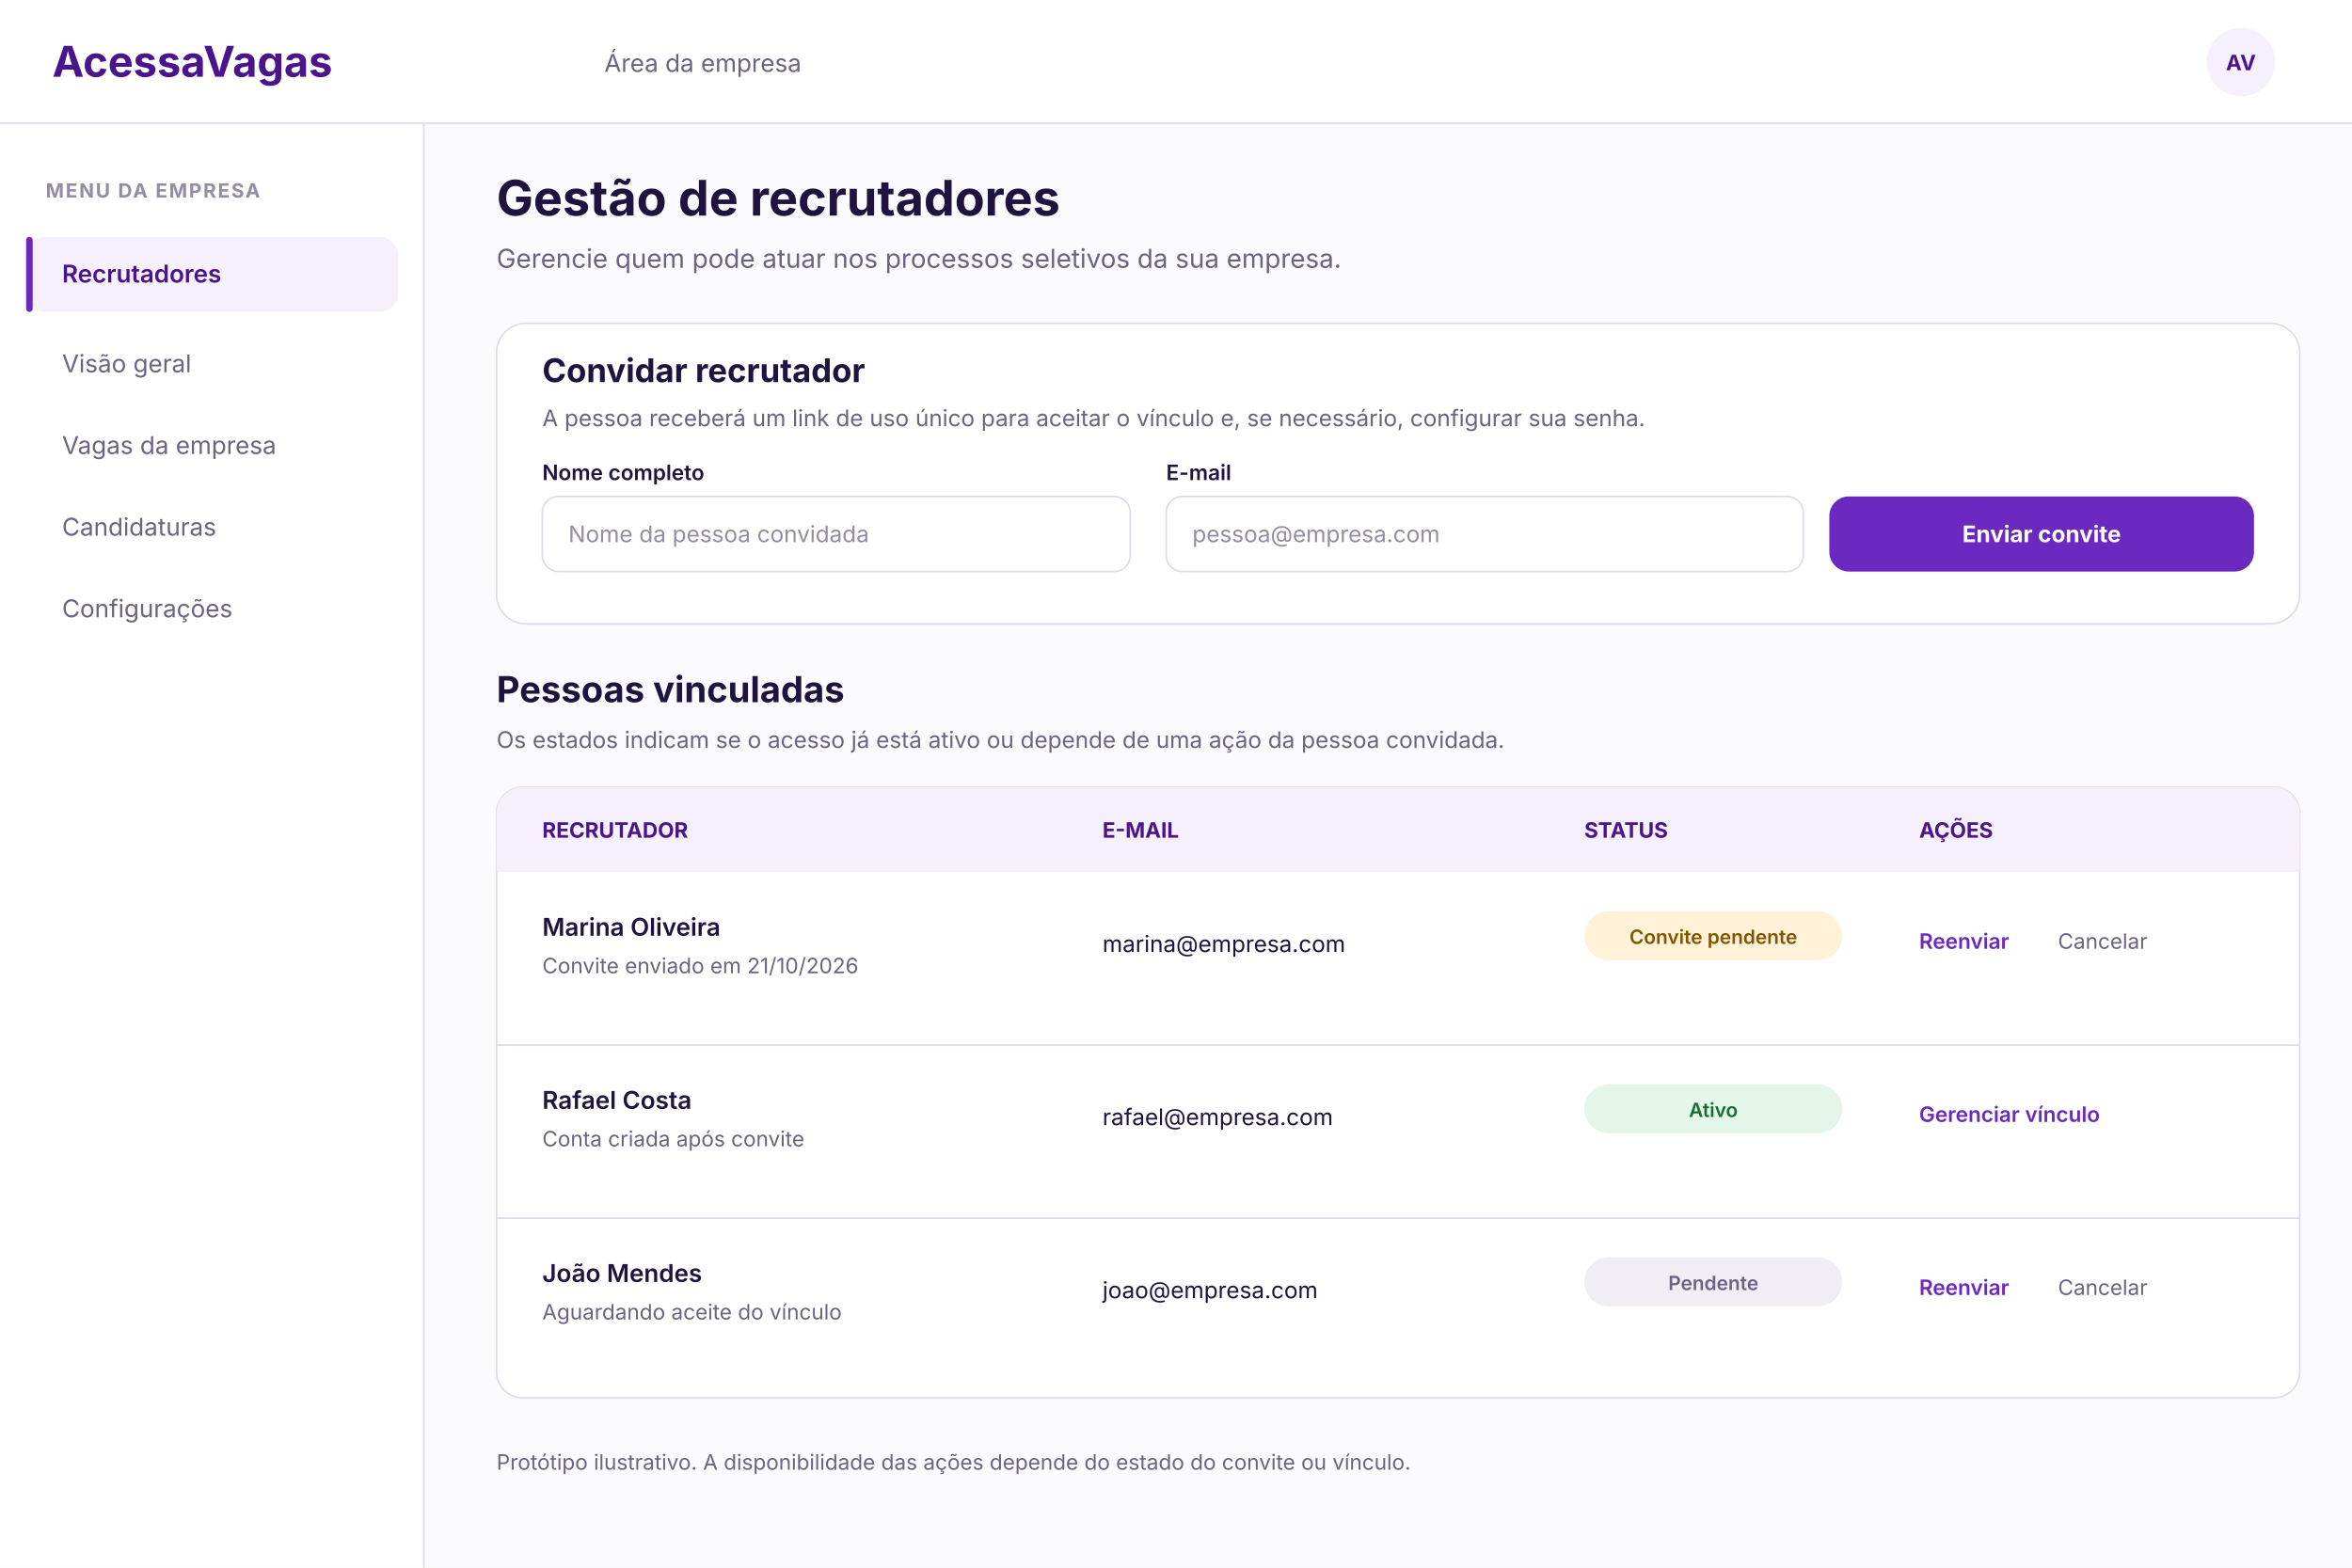
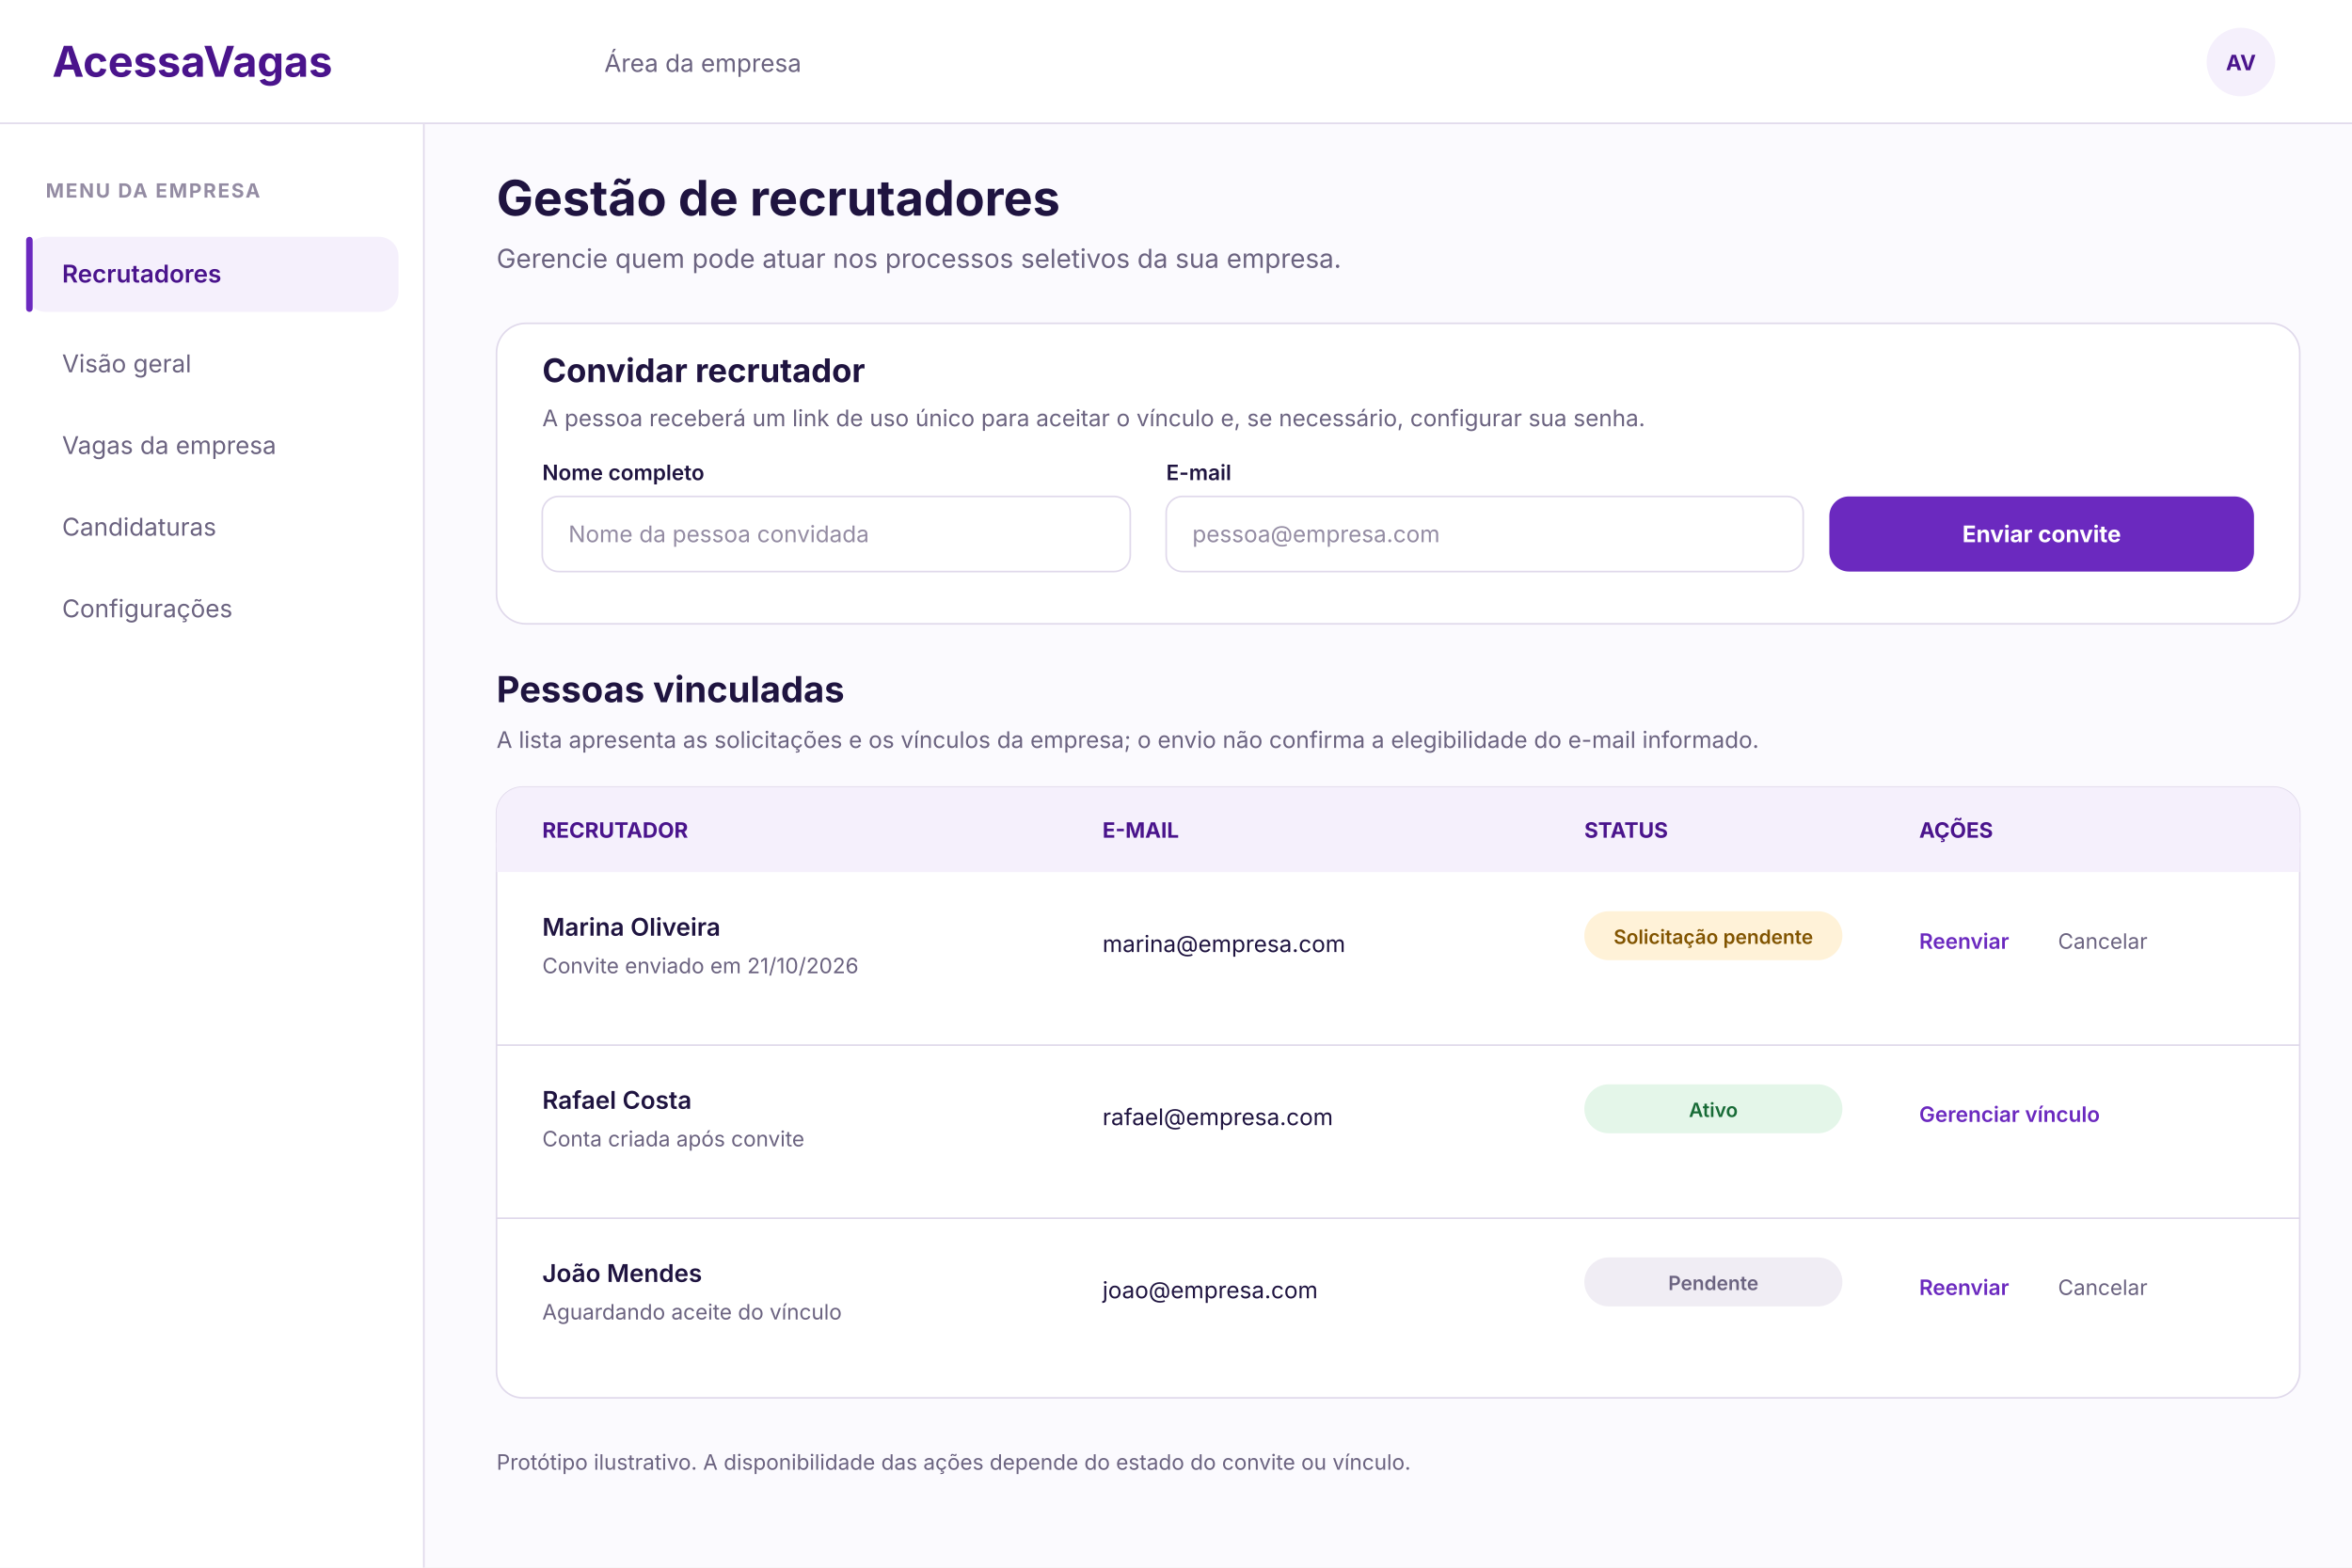
<svg xmlns="http://www.w3.org/2000/svg" width="1440" height="960" viewBox="0 0 1440 960" role="img" aria-labelledby="title desc">
  <rect width="1440" height="960" fill="#FBFAFE" />
  <rect width="1440" height="76" fill="#FFFFFF" />
  <path d="M0 75.5H1440" stroke="#E0D9EB" />
  <text x="32" y="47" font-family="Inter,Arial,sans-serif" font-size="26" font-weight="700" fill="#4A148C">AcessaVagas</text>
  <text x="370" y="44" font-family="Inter,Arial,sans-serif" font-size="15" fill="#6B6380">Área da empresa</text>
  <circle cx="1372" cy="38" r="21" fill="#F5F0FC" />
  <text x="1372" y="43" text-anchor="middle" font-family="Inter,Arial,sans-serif" font-size="13" font-weight="700" fill="#4A148C">AV</text>
  <rect x="0" y="76" width="260" height="884" fill="#FFFFFF" />
  <path d="M259.5 76V960" stroke="#E0D9EB" />
  <text x="28" y="121" font-family="Inter,Arial,sans-serif" font-size="12" font-weight="700" letter-spacing="1" fill="#948CA3">MENU DA EMPRESA</text>
  <rect x="16" y="145" width="228" height="46" rx="12" fill="#F5F0FC" />
  <rect x="16" y="145" width="4" height="46" rx="2" fill="#6B29BF" />
  <text x="38" y="173" font-family="Inter,Arial,sans-serif" font-size="15" font-weight="600" fill="#4A148C">Recrutadores</text>
  <text x="38" y="228" font-family="Inter,Arial,sans-serif" font-size="15" fill="#6B6380">Visão geral</text>
  <text x="38" y="278" font-family="Inter,Arial,sans-serif" font-size="15" fill="#6B6380">Vagas da empresa</text>
  <text x="38" y="328" font-family="Inter,Arial,sans-serif" font-size="15" fill="#6B6380">Candidaturas</text>
  <text x="38" y="378" font-family="Inter,Arial,sans-serif" font-size="15" fill="#6B6380">Configurações</text>
  <text x="304" y="132" font-family="Inter,Arial,sans-serif" font-size="30" font-weight="700" fill="#1F1440">Gestão de recrutadores</text>
  <text x="304" y="164" font-family="Inter,Arial,sans-serif" font-size="16" fill="#6B6380">Gerencie quem pode atuar nos processos seletivos da sua empresa.</text>
  <rect x="304" y="198" width="1104" height="184" rx="18" fill="#FFFFFF" stroke="#E0D9EB" />
  <text x="332" y="234" font-family="Inter,Arial,sans-serif" font-size="20" font-weight="700" fill="#1F1440">Convidar recrutador</text>
  <text x="332" y="261" font-family="Inter,Arial,sans-serif" font-size="14" fill="#6B6380">A pessoa receberá um link de uso único para aceitar o vínculo e, se necessário, configurar sua senha.</text>
  <text x="332" y="294" font-family="Inter,Arial,sans-serif" font-size="13" font-weight="600" fill="#1F1440">Nome completo</text>
  <rect x="332" y="304" width="360" height="46" rx="10" fill="#FFFFFF" stroke="#E0D9EB" />
  <text x="348" y="332" font-family="Inter,Arial,sans-serif" font-size="14" fill="#948CA3">Nome da pessoa convidada</text>
  <text x="714" y="294" font-family="Inter,Arial,sans-serif" font-size="13" font-weight="600" fill="#1F1440">E-mail</text>
  <rect x="714" y="304" width="390" height="46" rx="10" fill="#FFFFFF" stroke="#E0D9EB" />
  <text x="730" y="332" font-family="Inter,Arial,sans-serif" font-size="14" fill="#948CA3">pessoa@empresa.com</text>
  <rect x="1120" y="304" width="260" height="46" rx="12" fill="#6B29BF" />
  <text x="1250" y="332" text-anchor="middle" font-family="Inter,Arial,sans-serif" font-size="14" font-weight="700" fill="#FFFFFF">Enviar convite</text>
  <text x="304" y="430" font-family="Inter,Arial,sans-serif" font-size="22" font-weight="700" fill="#1F1440">Pessoas vinculadas</text>
-   <text x="304" y="458" font-family="Inter,Arial,sans-serif" font-size="14" fill="#6B6380">Os estados indicam se o acesso já está ativo ou depende de uma ação da pessoa convidada.</text>
+   <text x="304" y="458" font-family="Inter,Arial,sans-serif" font-size="14" fill="#6B6380">A lista apresenta as solicitações e os vínculos da empresa; o envio não confirma a elegibilidade do e-mail informado.</text>
  <rect x="304" y="482" width="1104" height="374" rx="16" fill="#FFFFFF" stroke="#E0D9EB" />
  <rect x="304" y="482" width="1104" height="52" rx="16" fill="#F5F0FC" />
  <rect x="304" y="516" width="1104" height="18" fill="#F5F0FC" />
  <text x="332" y="513" font-family="Inter,Arial,sans-serif" font-size="13" font-weight="700" fill="#4A148C">RECRUTADOR</text>
  <text x="675" y="513" font-family="Inter,Arial,sans-serif" font-size="13" font-weight="700" fill="#4A148C">E-MAIL</text>
  <text x="970" y="513" font-family="Inter,Arial,sans-serif" font-size="13" font-weight="700" fill="#4A148C">STATUS</text>
  <text x="1175" y="513" font-family="Inter,Arial,sans-serif" font-size="13" font-weight="700" fill="#4A148C">AÇÕES</text>
  <path d="M304 640H1408M304 746H1408" stroke="#E0D9EB" />
  <text x="332" y="573" font-family="Inter,Arial,sans-serif" font-size="15" font-weight="600" fill="#1F1440">Marina Oliveira</text>
  <text x="332" y="596" font-family="Inter,Arial,sans-serif" font-size="13" fill="#6B6380">Convite enviado em 21/10/2026</text>
  <text x="675" y="583" font-family="Inter,Arial,sans-serif" font-size="14" fill="#1F1440">marina@empresa.com</text>
  <rect x="970" y="558" width="158" height="30" rx="15" fill="#FFF2D8" />
-   <text x="1049" y="578" text-anchor="middle" font-family="Inter,Arial,sans-serif" font-size="12" font-weight="600" fill="#815400">Convite pendente</text>
+   <text x="1049" y="578" text-anchor="middle" font-family="Inter,Arial,sans-serif" font-size="12" font-weight="600" fill="#815400">Solicitação pendente</text>
  <text x="1175" y="581" font-family="Inter,Arial,sans-serif" font-size="13" font-weight="600" fill="#6B29BF">Reenviar</text>
  <text x="1260" y="581" font-family="Inter,Arial,sans-serif" font-size="13" fill="#6B6380">Cancelar</text>
  <text x="332" y="679" font-family="Inter,Arial,sans-serif" font-size="15" font-weight="600" fill="#1F1440">Rafael Costa</text>
  <text x="332" y="702" font-family="Inter,Arial,sans-serif" font-size="13" fill="#6B6380">Conta criada após convite</text>
  <text x="675" y="689" font-family="Inter,Arial,sans-serif" font-size="14" fill="#1F1440">rafael@empresa.com</text>
  <rect x="970" y="664" width="158" height="30" rx="15" fill="#E4F6E9" />
  <text x="1049" y="684" text-anchor="middle" font-family="Inter,Arial,sans-serif" font-size="12" font-weight="600" fill="#176B36">Ativo</text>
  <text x="1175" y="687" font-family="Inter,Arial,sans-serif" font-size="13" font-weight="600" fill="#6B29BF">Gerenciar vínculo</text>
  <text x="332" y="785" font-family="Inter,Arial,sans-serif" font-size="15" font-weight="600" fill="#1F1440">João Mendes</text>
  <text x="332" y="808" font-family="Inter,Arial,sans-serif" font-size="13" fill="#6B6380">Aguardando aceite do vínculo</text>
  <text x="675" y="795" font-family="Inter,Arial,sans-serif" font-size="14" fill="#1F1440">joao@empresa.com</text>
  <rect x="970" y="770" width="158" height="30" rx="15" fill="#F0EDF4" />
  <text x="1049" y="790" text-anchor="middle" font-family="Inter,Arial,sans-serif" font-size="12" font-weight="600" fill="#6B6380">Pendente</text>
  <text x="1175" y="793" font-family="Inter,Arial,sans-serif" font-size="13" font-weight="600" fill="#6B29BF">Reenviar</text>
  <text x="1260" y="793" font-family="Inter,Arial,sans-serif" font-size="13" fill="#6B6380">Cancelar</text>
  <text x="304" y="900" font-family="Inter,Arial,sans-serif" font-size="13" fill="#6B6380">Protótipo ilustrativo. A disponibilidade das ações depende do estado do convite ou vínculo.</text>
</svg>
